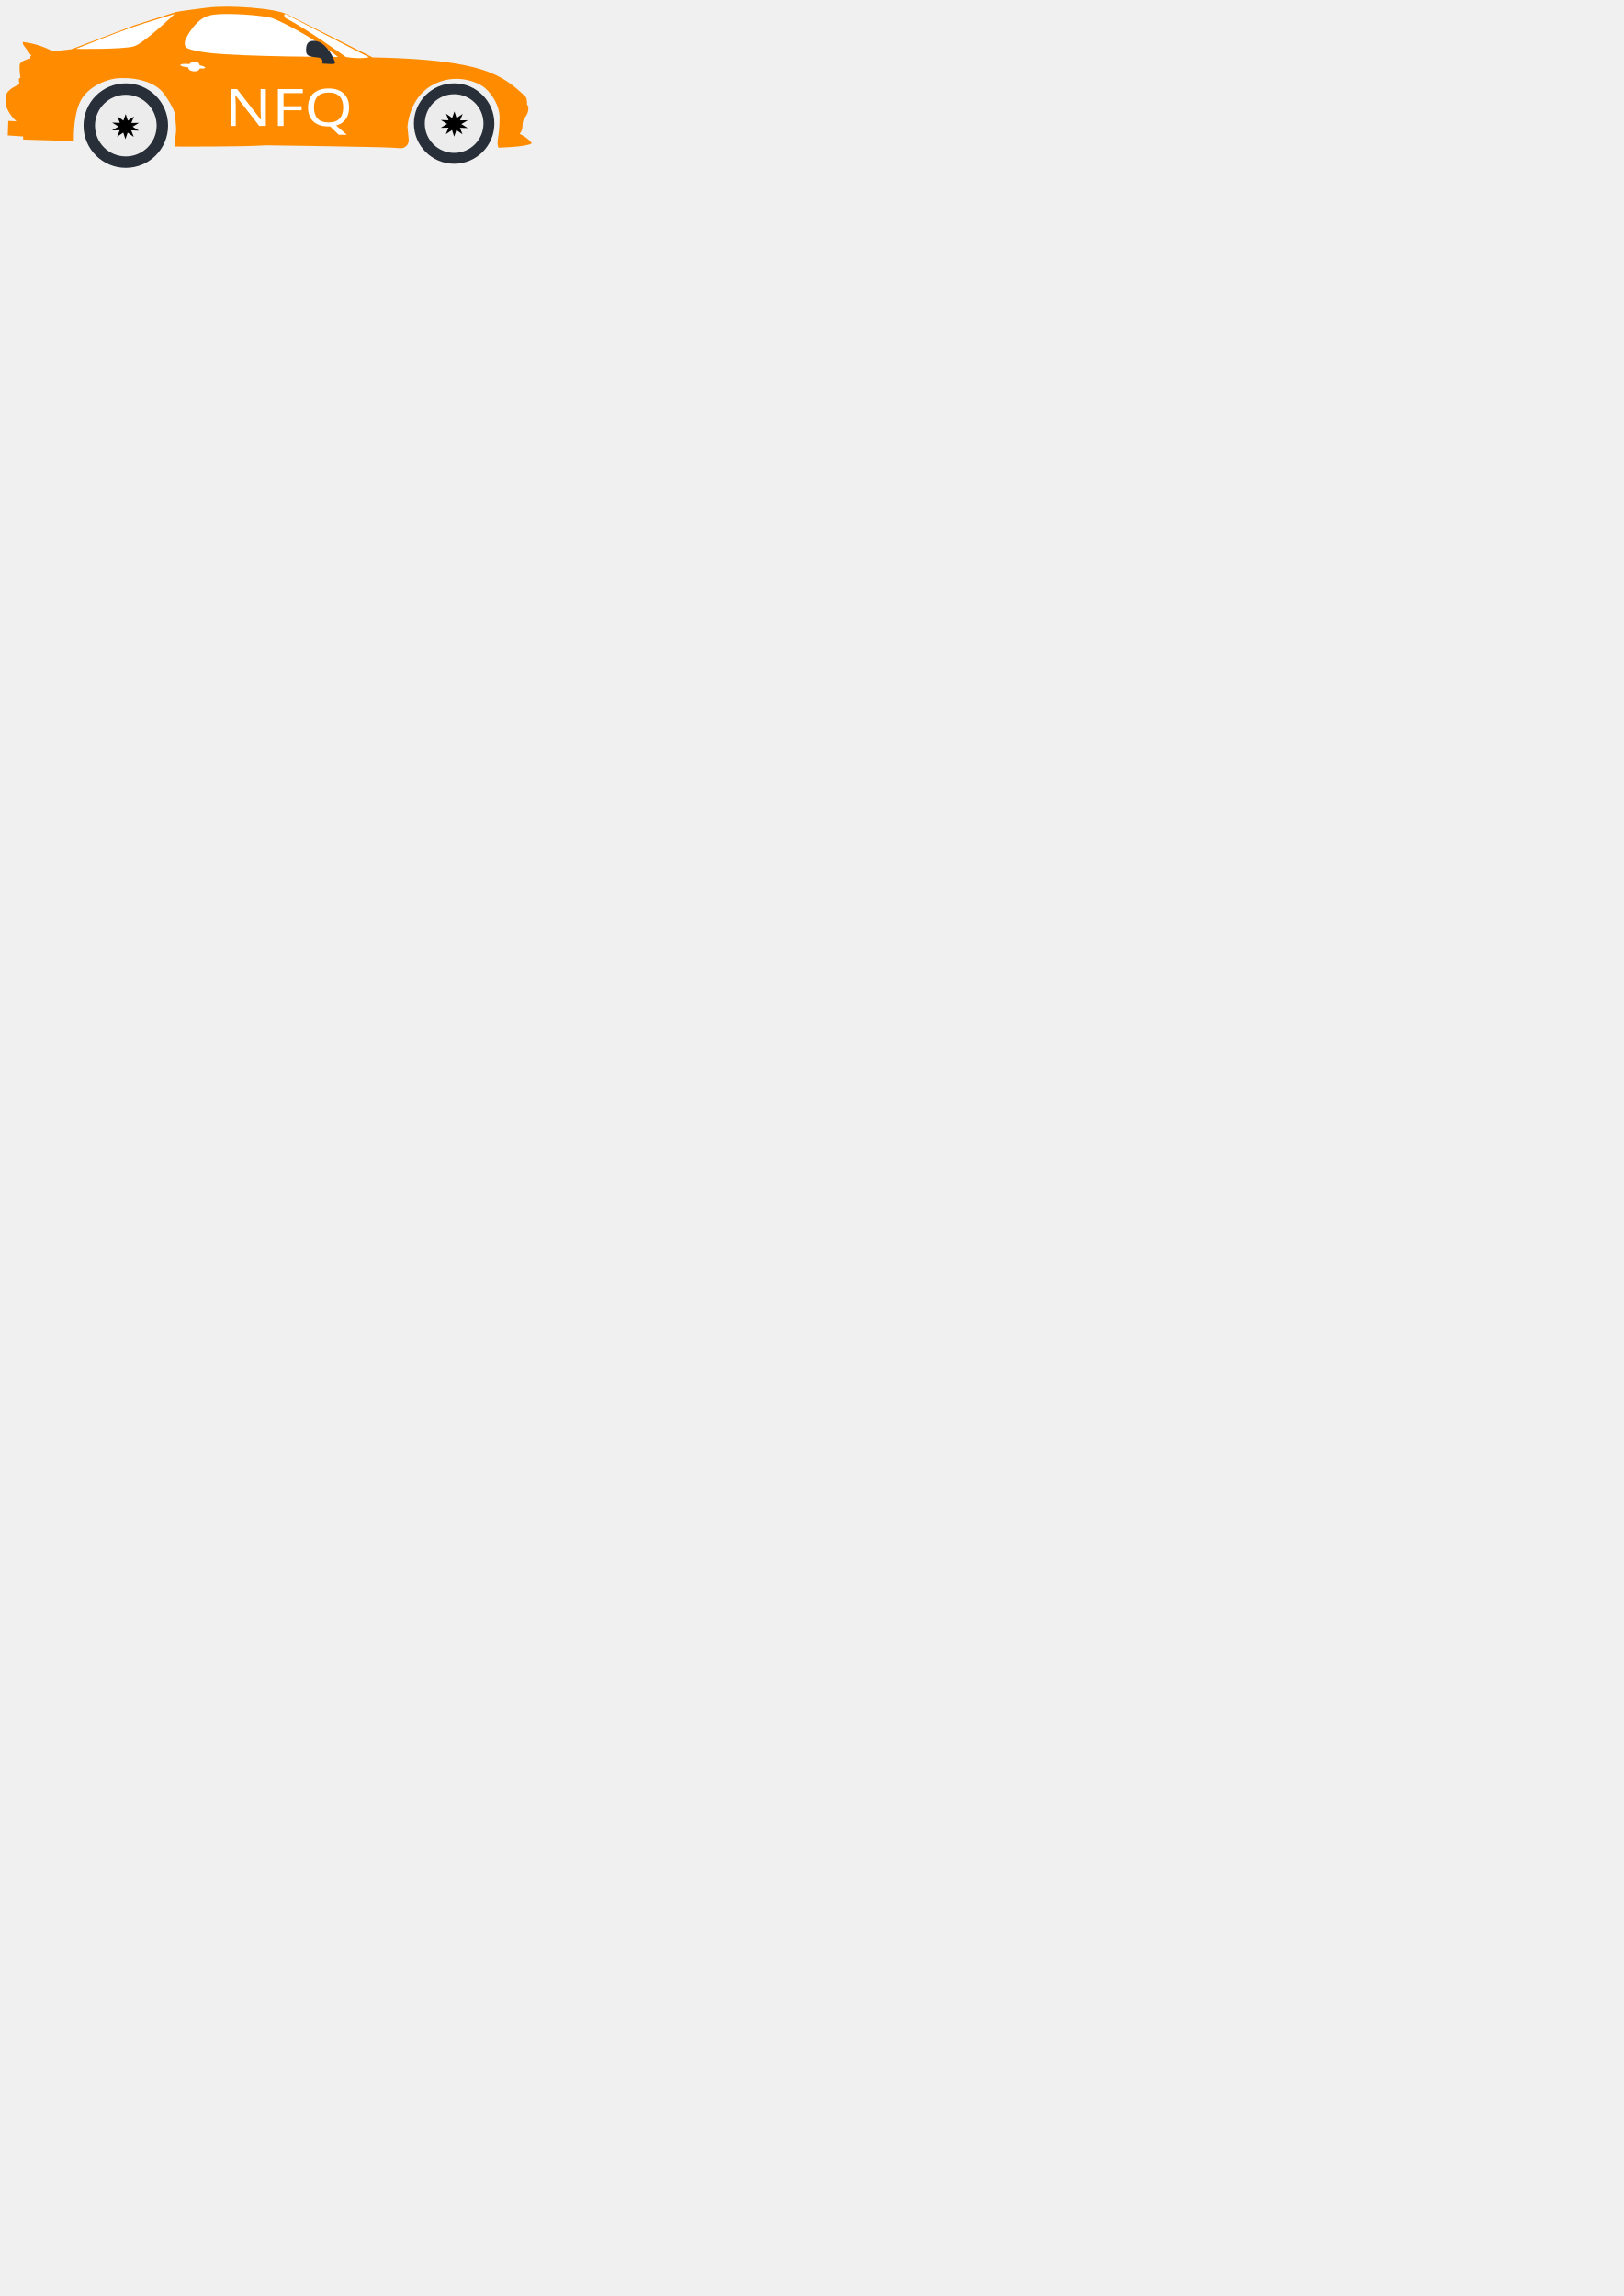
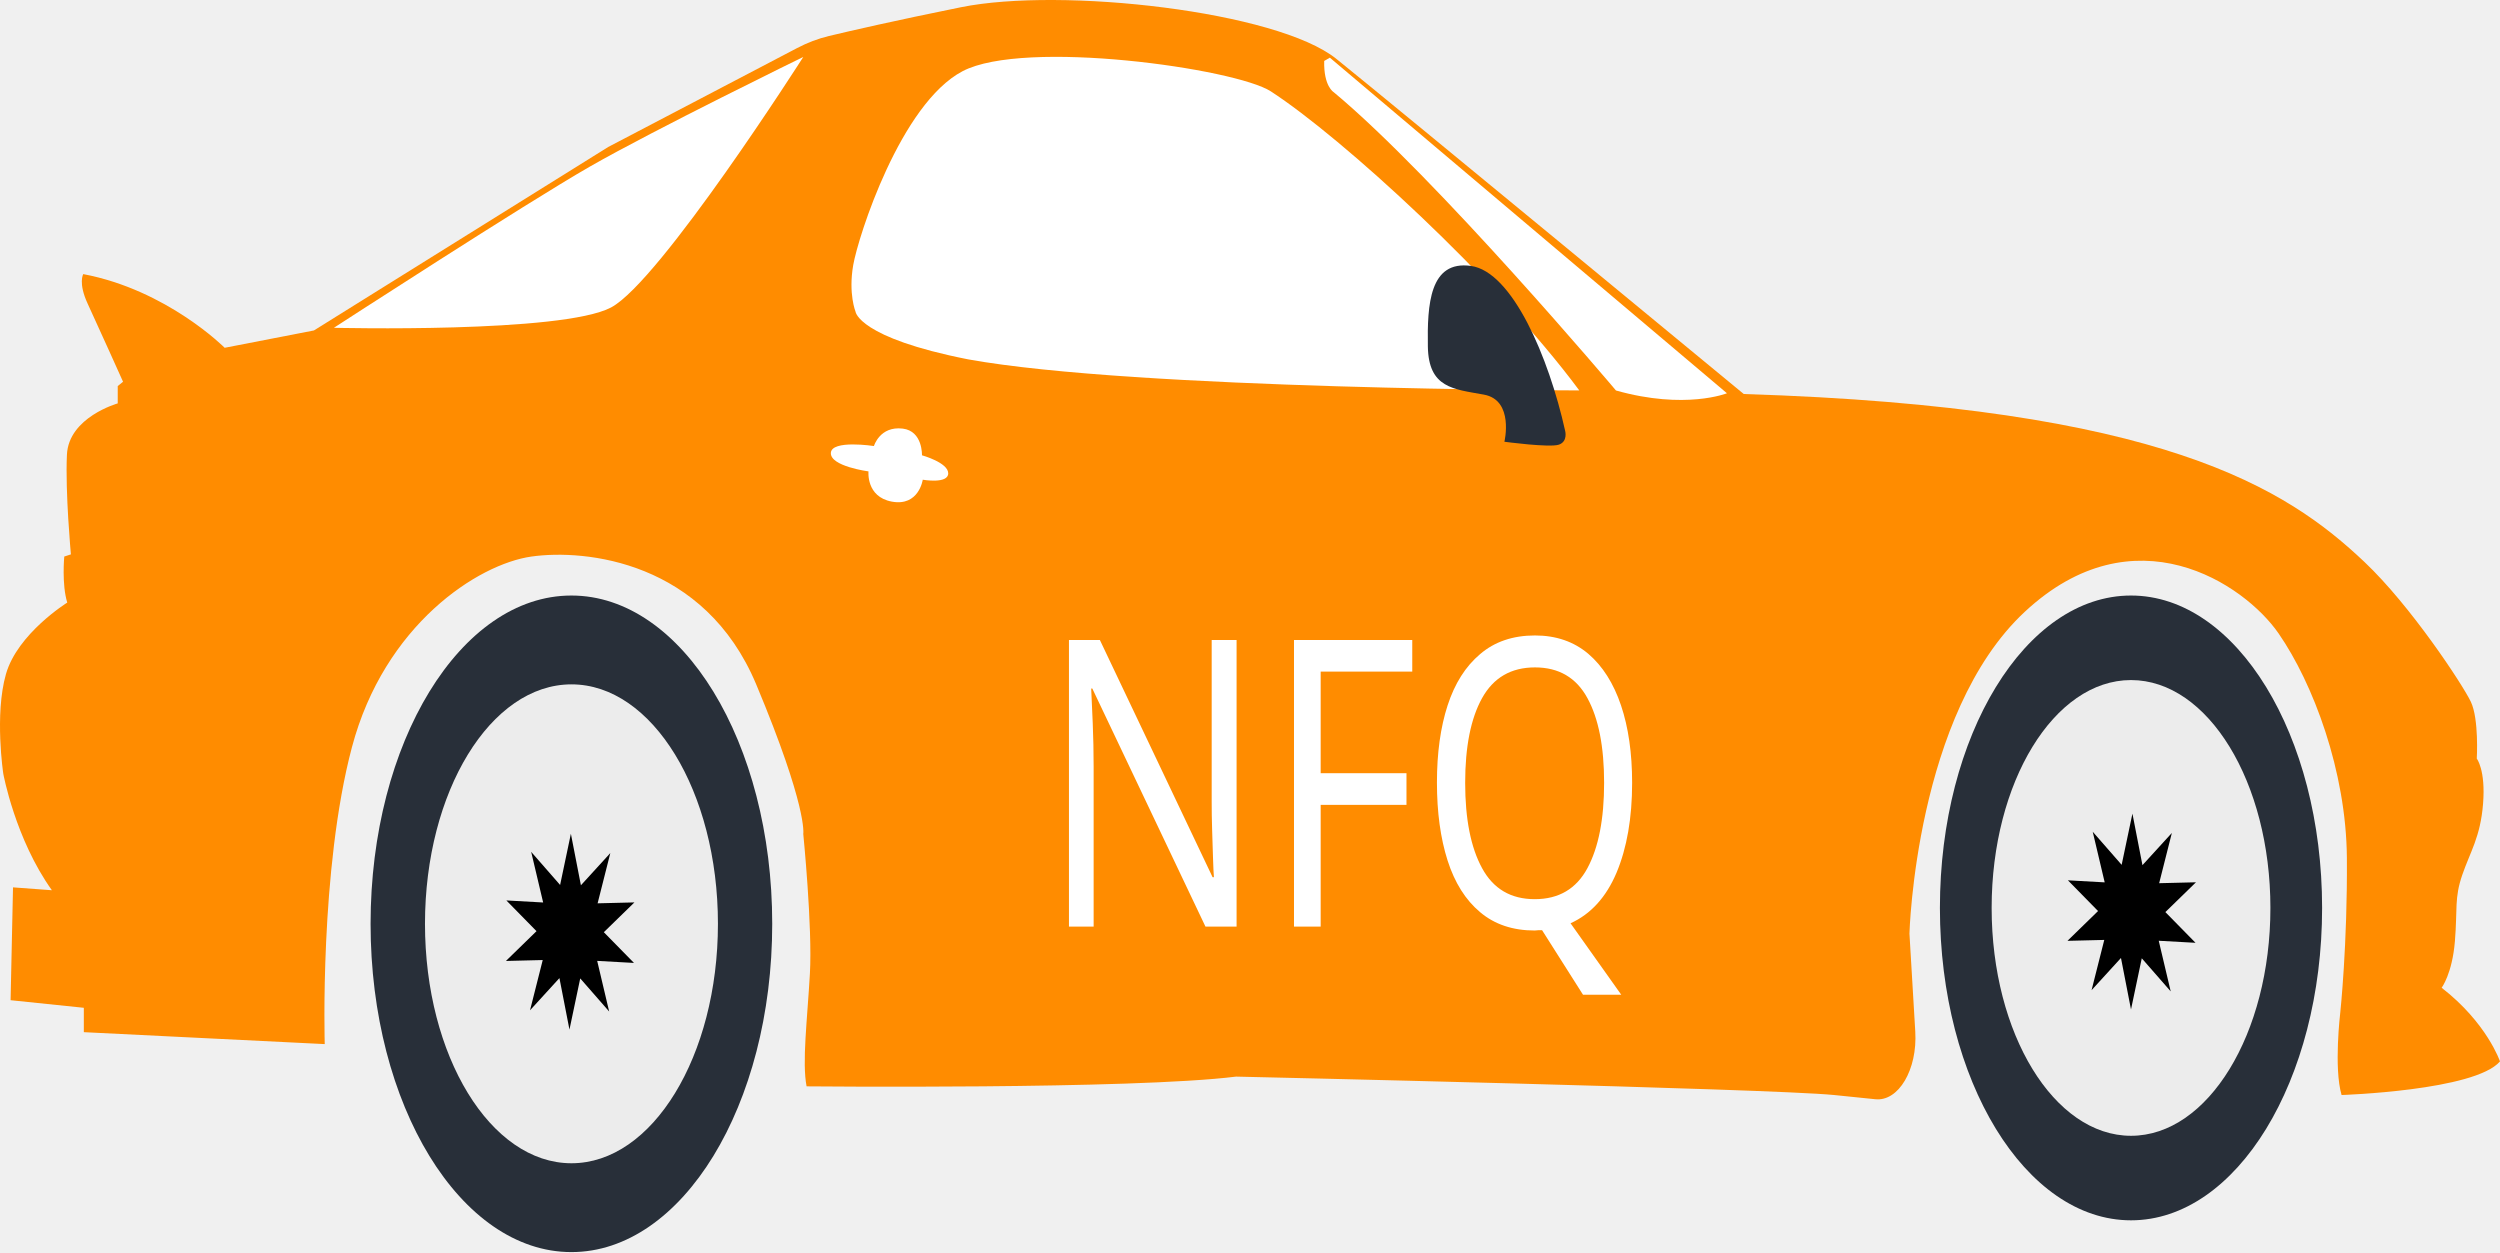
- <svg xmlns="http://www.w3.org/2000/svg" id="svg8" width="210mm" height="297mm" version="1.1" viewBox="0 0 210 297">
-   <g id="layer1">
-     <g id="g2155" transform="matrix(.35278 0 0 -.35278 -96.129 97.744)">
-       <g id="g1476" transform="translate(-12.451 -7.8637)">
+ <svg xmlns="http://www.w3.org/2000/svg" id="svg8" width="68.069mm" height="34.091mm" version="1.1" viewBox="0 0 68.069 34.091">
+   <defs id="defs357" />
+   <g id="layer1" transform="matrix(1,0,0,1.634725,-0.7125942,-1.406807)">
+     <g id="g2155" transform="matrix(0.35278,0,0,-0.35278,-96.129,97.744)">
+       <g id="g1476" transform="translate(-12.451,-7.8637)">
        <g id="g2023">
-           <g id="g1412" transform="translate(-5.3288 -4.6337)">
+           <g id="g1412" transform="translate(-5.3288,-4.6337)">
     //kebulas
-       <g id="g86" transform="translate(297.25 260.85)" fill="#ff8c00">
-               <path id="path88" d="m0 0s-0.205-1.304 0.23-2.174c0 0-3.836-1.458-4.731-3.376-0.896-1.918-0.205-4.706-0.205-4.706s0.921-3.078 3.751-5.499l-3.001 0.136-0.187-5.328 5.652-0.358v-1.151l18.594-0.563s-0.409 8.236 2.098 14.016c2.506 5.78 9.719 8.645 13.862 9.003 4.144 0.358 13.351-0.205 17.341-6.036 3.99-5.832 3.632-7.059 3.632-7.059s0.716-4.399 0.512-6.599c-0.205-2.2-0.614-4.195-0.256-5.32 0 0 25.167-0.153 33.147 0.46 0 0 41.039-0.562 46.154-0.869 1.276-0.077 2.326-0.143 3.183-0.199 1.794-0.118 3.259 1.401 3.085 3.191l-0.45 4.63s0.46 10.384 8.901 15.192c8.44 4.809 16.931 1.33 19.591-1.023s5.218-6.496 5.269-10.589c0.051-4.092-0.511-7.315-0.511-7.315s-0.512-2.608 0.102-3.887c0 0 10.282 0.204 12.226 1.586 0 0-0.998 1.815-4.502 3.478 0 0 0.819 0.665 1.023 2.2 0.205 1.534-0.051 2.02 0.563 3.12s1.407 1.79 1.611 3.376c0.205 1.586-0.486 2.123-0.486 2.123s0.179 1.867-0.46 2.685c-0.64 0.819-4.641 4.534-8.21 6.599-6.011 3.479-15.576 7.315-47.905 7.929 0 0-26.873 13.573-31.443 15.823-4.569 2.251-21.213 3.399-28.97 2.439-5.099-0.631-8.5-1.111-10.2-1.36-0.836-0.123-1.653-0.313-2.457-0.571l-14.573-4.668-22.712-8.662-6.889-0.818s-4.433 2.728-10.913 3.478c0 0-0.409-0.409 0.341-1.398 0.751-0.989 2.729-3.683 2.729-3.683l-0.41-0.205v-0.818s-3.785-0.648-3.921-2.422c-0.137-1.773 0.307-4.706 0.307-4.706z" fill="#ff8c00" />
+       <g id="g86" transform="translate(297.25,260.85)" style="fill:#ff8c00">
+               <path id="path88" d="m 0,0 c 0,0 -0.205,-1.304 0.23,-2.174 0,0 -3.836,-1.458 -4.731,-3.376 -0.896,-1.918 -0.205,-4.706 -0.205,-4.706 0,0 0.921,-3.078 3.751,-5.499 l -3.001,0.136 -0.187,-5.328 5.652,-0.358 v -1.151 l 18.594,-0.563 c 0,0 -0.409,8.236 2.098,14.016 2.506,5.78 9.719,8.645 13.862,9.003 4.144,0.358 13.351,-0.205 17.341,-6.036 3.99,-5.832 3.632,-7.059 3.632,-7.059 0,0 0.716,-4.399 0.512,-6.599 -0.205,-2.2 -0.614,-4.195 -0.256,-5.32 0,0 25.167,-0.153 33.147,0.46 0,0 41.039,-0.562 46.154,-0.869 1.276,-0.077 2.326,-0.143 3.183,-0.199 1.794,-0.118 3.259,1.401 3.085,3.191 l -0.45,4.63 c 0,0 0.46,10.384 8.901,15.192 8.44,4.809 16.931,1.33 19.591,-1.023 2.66,-2.353 5.218,-6.496 5.269,-10.589 0.051,-4.092 -0.511,-7.315 -0.511,-7.315 0,0 -0.512,-2.608 0.102,-3.887 0,0 10.282,0.204 12.226,1.586 0,0 -0.998,1.815 -4.502,3.478 0,0 0.819,0.665 1.023,2.2 0.205,1.534 -0.051,2.02 0.563,3.12 0.614,1.1 1.407,1.79 1.611,3.376 0.205,1.586 -0.486,2.123 -0.486,2.123 0,0 0.179,1.867 -0.46,2.685 -0.64,0.819 -4.641,4.534 -8.21,6.599 -6.011,3.479 -15.576,7.315 -47.905,7.929 0,0 -26.873,13.573 -31.443,15.823 -4.569,2.251 -21.213,3.399 -28.97,2.439 -5.099,-0.631 -8.5,-1.111 -10.2,-1.36 -0.836,-0.123 -1.653,-0.313 -2.457,-0.571 L 41.98,19.336 19.268,10.674 12.379,9.856 c 0,0 -4.433,2.728 -10.913,3.478 0,0 -0.409,-0.409 0.341,-1.398 C 2.558,10.947 4.536,8.253 4.536,8.253 L 4.126,8.048 V 7.23 c 0,0 -3.785,-0.648 -3.921,-2.422 C 0.068,3.035 0.512,0.102 0.512,0.102 Z" style="fill:#ff8c00" />
            </g>
-             <g id="g90" transform="translate(417.01 268.69)">
-               <path id="path92" d="m0 0s-13.873 10.06-21.785 14.084c0 0-0.784 0.273-0.733 1.475l0.435 0.154 30.649-15.844s-3.219-0.792-8.566 0.131" fill="#fff" />
+             <g id="g90" transform="translate(417.01,268.69)">
+               <path id="path92" d="m 0,0 c 0,0 -13.873,10.06 -21.785,14.084 0,0 -0.784,0.273 -0.733,1.475 l 0.435,0.154 L 8.566,-0.131 C 8.566,-0.131 5.347,-0.923 0,0" style="fill:#ffffff" />
            </g>
-             <g id="g94" transform="translate(358.32 272.41)">
-               <path id="path96" d="m0 0s-0.563 0.844-0.179 2.2c0.384 1.355 3.657 7.617 8.44 9.154s21.076 0.128 23.795-0.953c5.491-2.182 17.392-8.832 23.803-14.118 0 0-34.221 0.034-47.163 1.466-8.491 1.023-8.696 2.251-8.696 2.251" fill="#fff" />
+             <g id="g94" transform="translate(358.32,272.41)">
+               <path id="path96" d="m 0,0 c 0,0 -0.563,0.844 -0.179,2.2 0.384,1.355 3.657,7.617 8.44,9.154 4.783,1.537 21.076,0.128 23.795,-0.953 5.491,-2.182 17.392,-8.832 23.803,-14.118 0,0 -34.221,0.034 -47.163,1.466 C 0.205,-1.228 0,0 0,0" style="fill:#ffffff" />
            </g>
-             <g id="g98" transform="translate(318.06 271.65)">
-               <path id="path100" d="m0 0s14.793 5.871 19.755 7.61 16.472 5.177 16.472 5.177-11.049-10.599-14.835-11.827c-3.785-1.227-21.392-0.96-21.392-0.96" fill="#fff" />
+             <g id="g98" transform="translate(318.06,271.65)">
+               <path id="path100" d="m 0,0 c 0,0 14.793,5.871 19.755,7.61 4.962,1.739 16.472,5.177 16.472,5.177 0,0 -11.049,-10.599 -14.835,-11.827 C 17.607,-0.267 0,0 0,0" style="fill:#ffffff" />
            </g>
-             <g id="g102" transform="translate(408.4 266.27)">
-               <path id="path104" d="m0 0s0.768 1.963-1.586 2.225c-2.353 0.262-4.271 0.307-4.322 2.276-0.051 1.97 0.129 4.074 3.324 3.8 3.196-0.274 6.011-4.311 7.273-7.789 0 0 0.222-0.495-0.477-0.648-0.699-0.154-4.212 0.136-4.212 0.136" fill="#282f39" />
+             <g id="g102" transform="translate(408.4,266.27)">
+               <path id="path104" d="m 0,0 c 0,0 0.768,1.963 -1.586,2.225 -2.353,0.262 -4.271,0.307 -4.322,2.276 -0.051,1.97 0.129,4.074 3.324,3.8 3.196,-0.274 6.011,-4.311 7.273,-7.789 0,0 0.222,-0.495 -0.477,-0.648 C 3.513,-0.29 0,0 0,0" style="fill:#282f39" />
            </g>
-             <g id="g106" transform="translate(351.89 243.51)">
-               <path id="path108" d="m0 0c0-8.56-6.939-15.499-15.499-15.499-8.561 0-15.5 6.939-15.5 15.499s6.939 15.499 15.5 15.499c8.56 0 15.499-6.939 15.499-15.499" fill="#282f39" />
+             <g id="g106" transform="translate(351.89,243.51)">
+               <path id="path108" d="m 0,0 c 0,-8.56 -6.939,-15.499 -15.499,-15.499 -8.561,0 -15.5,6.939 -15.5,15.499 0,8.56 6.939,15.499 15.5,15.499 C -6.939,15.499 0,8.56 0,0" style="fill:#282f39" />
            </g>
-             <g id="g110" transform="translate(347.7 243.51)" fill="#ececec">
-               <path id="path112" d="m0 0c0-6.244-5.061-11.305-11.305-11.305-6.243 0-11.305 5.061-11.305 11.305s5.062 11.305 11.305 11.305c6.244 0 11.305-5.061 11.305-11.305" fill="#ececec" />
+             <g id="g110" transform="translate(347.7,243.51)" style="fill:#ececec">
+               <path id="path112" d="m 0,0 c 0,-6.244 -5.061,-11.305 -11.305,-11.305 -6.243,0 -11.305,5.061 -11.305,11.305 0,6.244 5.062,11.305 11.305,11.305 C -5.061,11.305 0,6.244 0,0" style="fill:#ececec" />
            </g>
-             <g id="g114" transform="translate(471.51 244.26)">
-               <path id="path116" d="m0 0c0-8.146-6.603-14.749-14.749-14.749s-14.749 6.603-14.749 14.749 6.603 14.749 14.749 14.749 14.749-6.603 14.749-14.749" fill="#282f39" />
+             <g id="g114" transform="translate(471.51,244.26)">
+               <path id="path116" d="m 0,0 c 0,-8.146 -6.603,-14.749 -14.749,-14.749 -8.146,0 -14.749,6.603 -14.749,14.749 0,8.146 6.603,14.749 14.749,14.749 C -6.603,14.749 0,8.146 0,0" style="fill:#282f39" />
            </g>
-             <g id="g118" transform="translate(467.52 244.26)" fill="#ececec">
-               <path id="path120" d="m0 0c0-5.941-4.816-10.758-10.758-10.758-5.941 0-10.757 4.817-10.757 10.758s4.816 10.758 10.757 10.758c5.942 0 10.758-4.817 10.758-10.758" fill="#ececec" />
+             <g id="g118" transform="translate(467.52,244.26)" style="fill:#ececec">
+               <path id="path120" d="m 0,0 c 0,-5.941 -4.816,-10.758 -10.758,-10.758 -5.941,0 -10.757,4.817 -10.757,10.758 0,5.941 4.816,10.758 10.757,10.758 C -4.816,10.758 0,5.941 0,0" style="fill:#ececec" />
            </g>
-             <g id="g122" transform="translate(359.32 264.87)">
-               <path id="path124" d="m0 0s-2.953 0.237-2.905 0.871c0.047 0.635 3.325 0.326 3.325 0.326s0.456 0.955 2.225 0.823c1.55-0.116 1.483-1.26 1.483-1.26s2.028-0.343 2.026-0.853c-2e-3 -0.511-1.966-0.3-1.966-0.3s-0.297-1.27-2.388-1.034c-1.998 0.226-1.8 1.427-1.8 1.427" fill="#fff" />
+             <g id="g122" transform="translate(359.32,264.87)">
+               <path id="path124" d="m 0,0 c 0,0 -2.953,0.237 -2.905,0.871 0.047,0.635 3.325,0.326 3.325,0.326 0,0 0.456,0.955 2.225,0.823 1.55,-0.116 1.483,-1.26 1.483,-1.26 0,0 2.028,-0.343 2.026,-0.853 -0.002,-0.511 -1.966,-0.3 -1.966,-0.3 0,0 -0.297,-1.27 -2.388,-1.034 C -0.198,-1.201 0,0 0,0" style="fill:#ffffff" />
            </g>
          </g>
+ 
+ 
     //tekstas
-      <text id="text1313-7-6" transform="scale(1.0981 -.91067)" x="334.442" y="-262.163" fill="#ffffff" font-family="'Showcard Gothic'" font-size="20.809px" letter-spacing="0px" stroke-width=".52" word-spacing="0px" style="font-feature-settings:normal;font-variant-caps:normal;font-variant-ligatures:normal;font-variant-numeric:normal;line-height:1.25" xml:space="preserve">
-             <tspan id="tspan1311-5-7" x="334.442" y="-262.163" fill="#ffffff" font-family="'Showcard Gothic'" font-size="20.809px" stroke-width=".52" style="font-feature-settings:normal;font-variant-caps:normal;font-variant-ligatures:normal;font-variant-numeric:normal">NFQ</tspan>
+      <text id="text1313-7-6" transform="scale(1.0981,-0.91067)" x="334.442" y="-262.163" font-size="20.809px" letter-spacing="0px" word-spacing="0px" style="font-size:20.809px;line-height:1.25;font-family:'Showcard Gothic';font-variant-ligatures:normal;font-variant-caps:normal;font-variant-numeric:normal;font-feature-settings:normal;letter-spacing:0px;word-spacing:0px;fill:#ffffff;stroke-width:0.52" xml:space="preserve">
+             <tspan id="tspan1311-5-7" x="334.442" y="-262.163" font-size="20.809px" style="font-size:20.809px;font-family:'Showcard Gothic';font-variant-ligatures:normal;font-variant-caps:normal;font-variant-numeric:normal;font-feature-settings:normal;fill:#ffffff;stroke-width:0.52">NFQ</tspan>
          </text>
        </g>
      </g>
+ 
+ 
   //ratlankiai
-    <path id="path1565-6" transform="matrix(.3402 0 0 -.30271 360.37 131.43)" d="m240.08-318.43-6.564-5.163-2.444 7.985-2.275-8.035-6.671 5.023 2.882-7.838-8.35 0.143 6.939-4.647-6.839-4.792 8.345 0.319-2.716-7.897 6.564 5.163 2.444-7.985 2.275 8.035 6.671-5.023-2.882 7.838 8.35-0.143-6.939 4.647 6.839 4.792-8.345-0.319z" stroke-width=".75" />
-       <path id="path1565-6-4" transform="matrix(.3402 0 0 -.30271 239.85 130.48)" d="m240.08-318.43-6.564-5.163-2.444 7.985-2.275-8.035-6.671 5.023 2.882-7.838-8.35 0.143 6.939-4.647-6.839-4.792 8.345 0.319-2.716-7.897 6.564 5.163 2.444-7.985 2.275 8.035 6.671-5.023-2.882 7.838 8.35-0.143-6.939 4.647 6.839 4.792-8.345-0.319z" stroke-width=".75" />
+    <path id="path1565-6" transform="matrix(0.3402,0,0,-0.30271,360.37,131.43)" d="m 240.08,-318.43 -6.564,-5.163 -2.444,7.985 -2.275,-8.035 -6.671,5.023 2.882,-7.838 -8.35,0.143 6.939,-4.647 -6.839,-4.792 8.345,0.319 -2.716,-7.897 6.564,5.163 2.444,-7.985 2.275,8.035 6.671,-5.023 -2.882,7.838 8.35,-0.143 -6.939,4.647 6.839,4.792 -8.345,-0.319 z" style="stroke-width:0.75" />
+       <path id="path1565-6-4" transform="matrix(0.3402,0,0,-0.30271,239.85,130.48)" d="m 240.08,-318.43 -6.564,-5.163 -2.444,7.985 -2.275,-8.035 -6.671,5.023 2.882,-7.838 -8.35,0.143 6.939,-4.647 -6.839,-4.792 8.345,0.319 -2.716,-7.897 6.564,5.163 2.444,-7.985 2.275,8.035 6.671,-5.023 -2.882,7.838 8.35,-0.143 -6.939,4.647 6.839,4.792 -8.345,-0.319 z" style="stroke-width:0.75" />
    </g>
  </g>
</svg>
